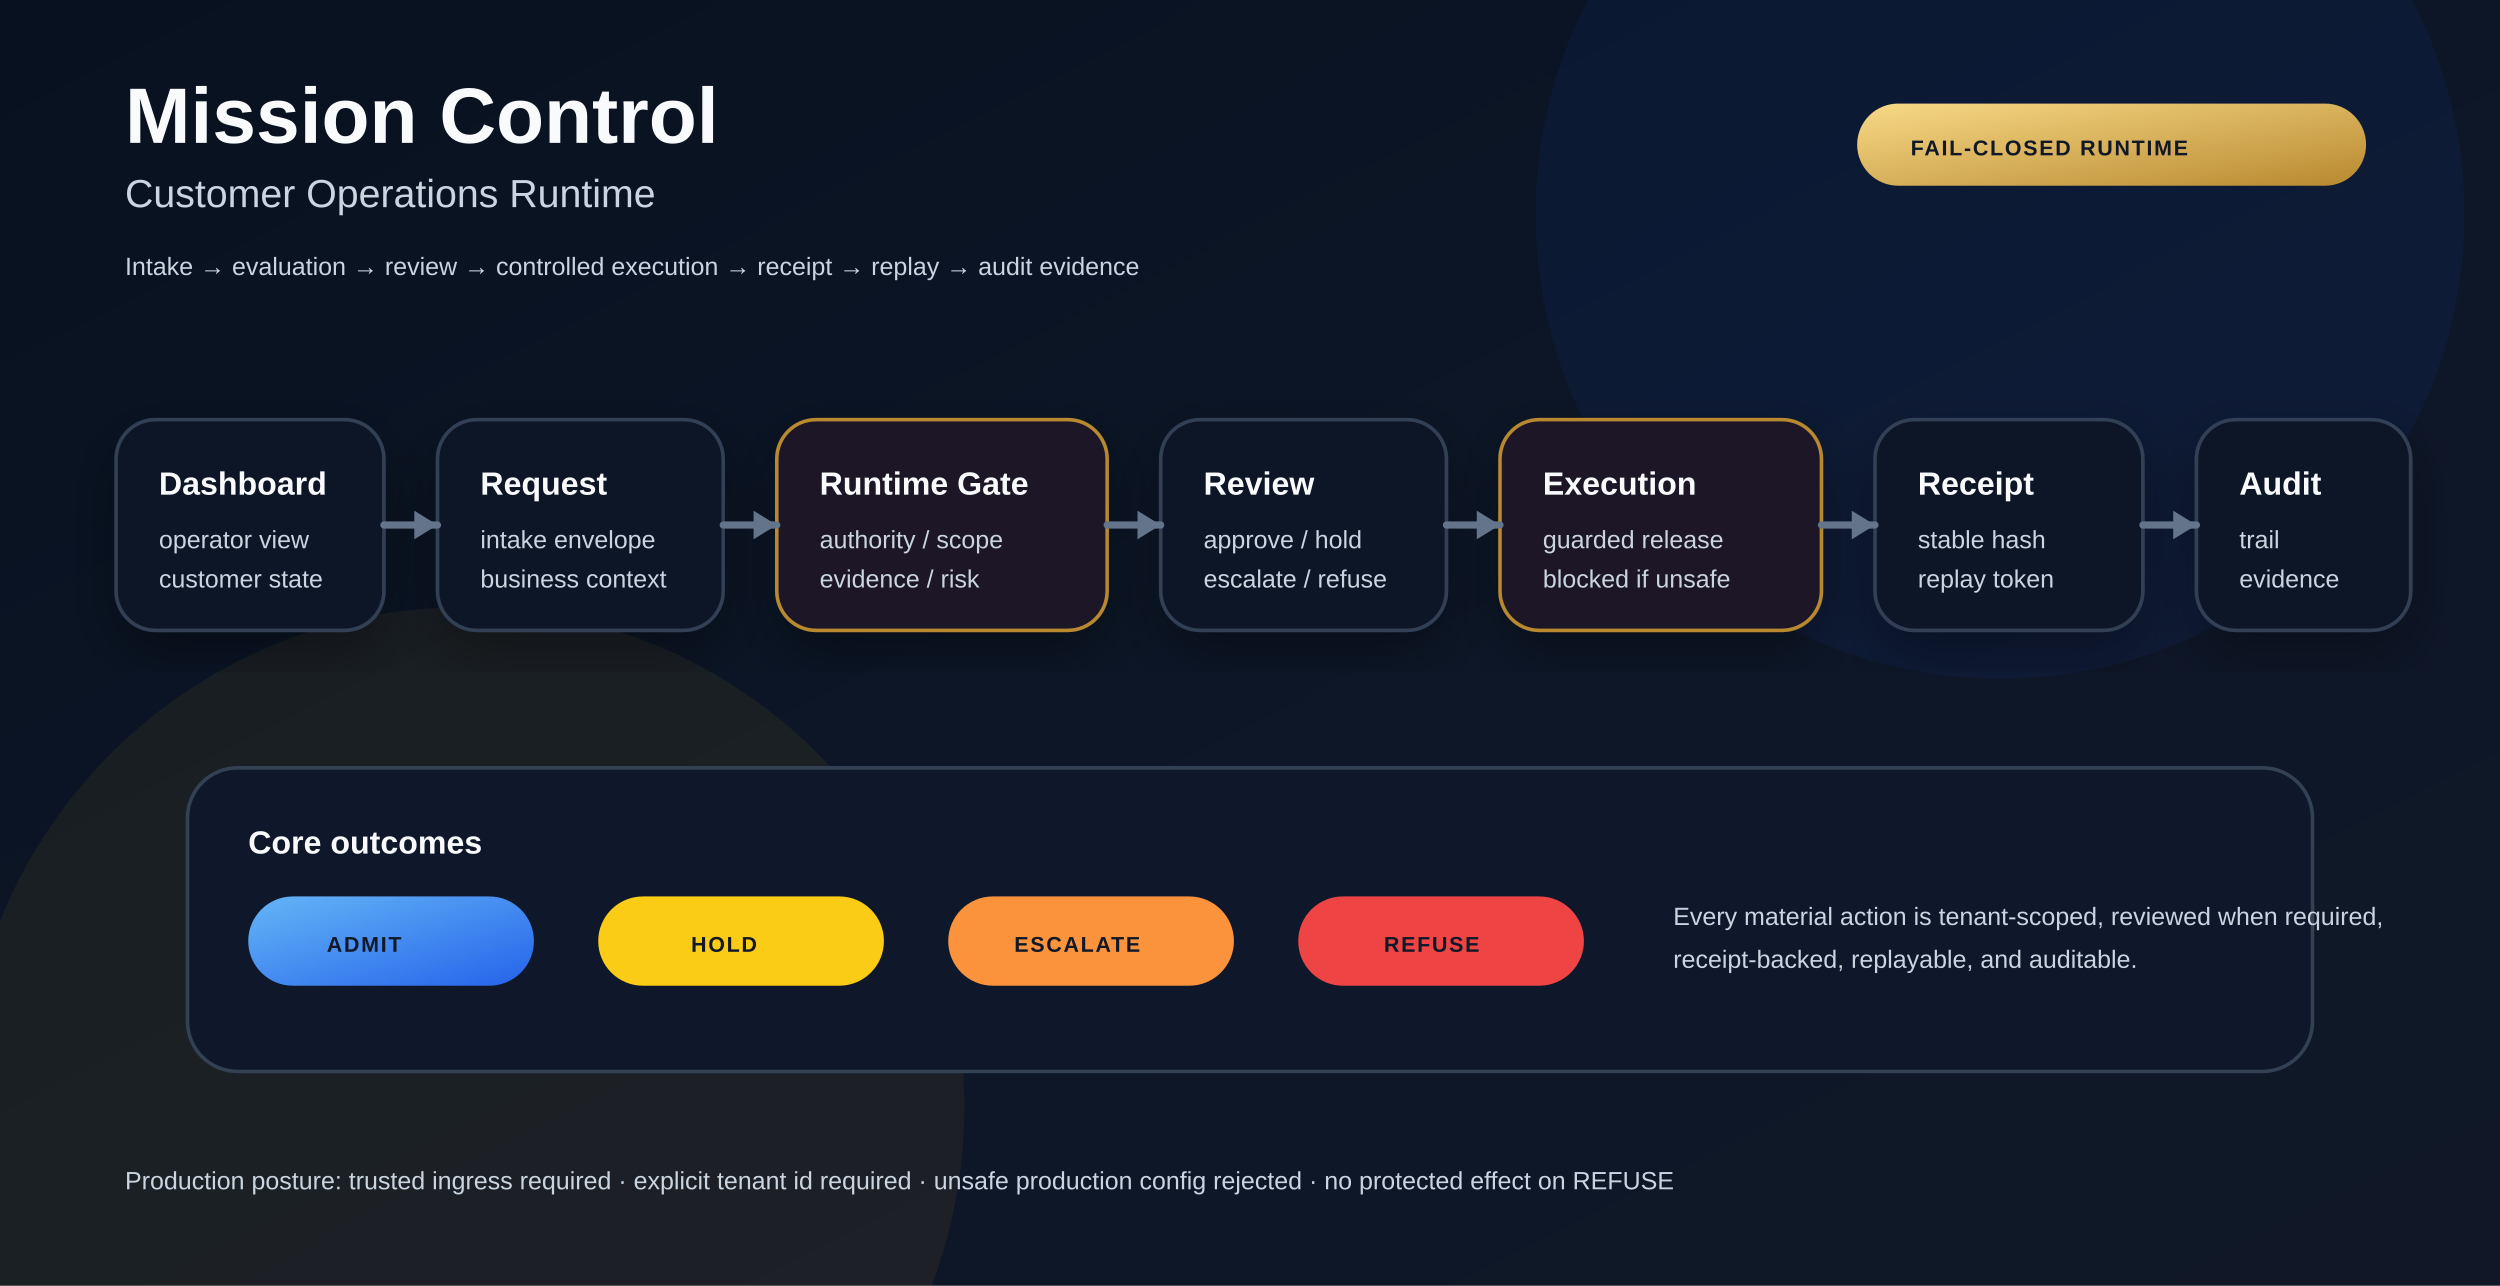
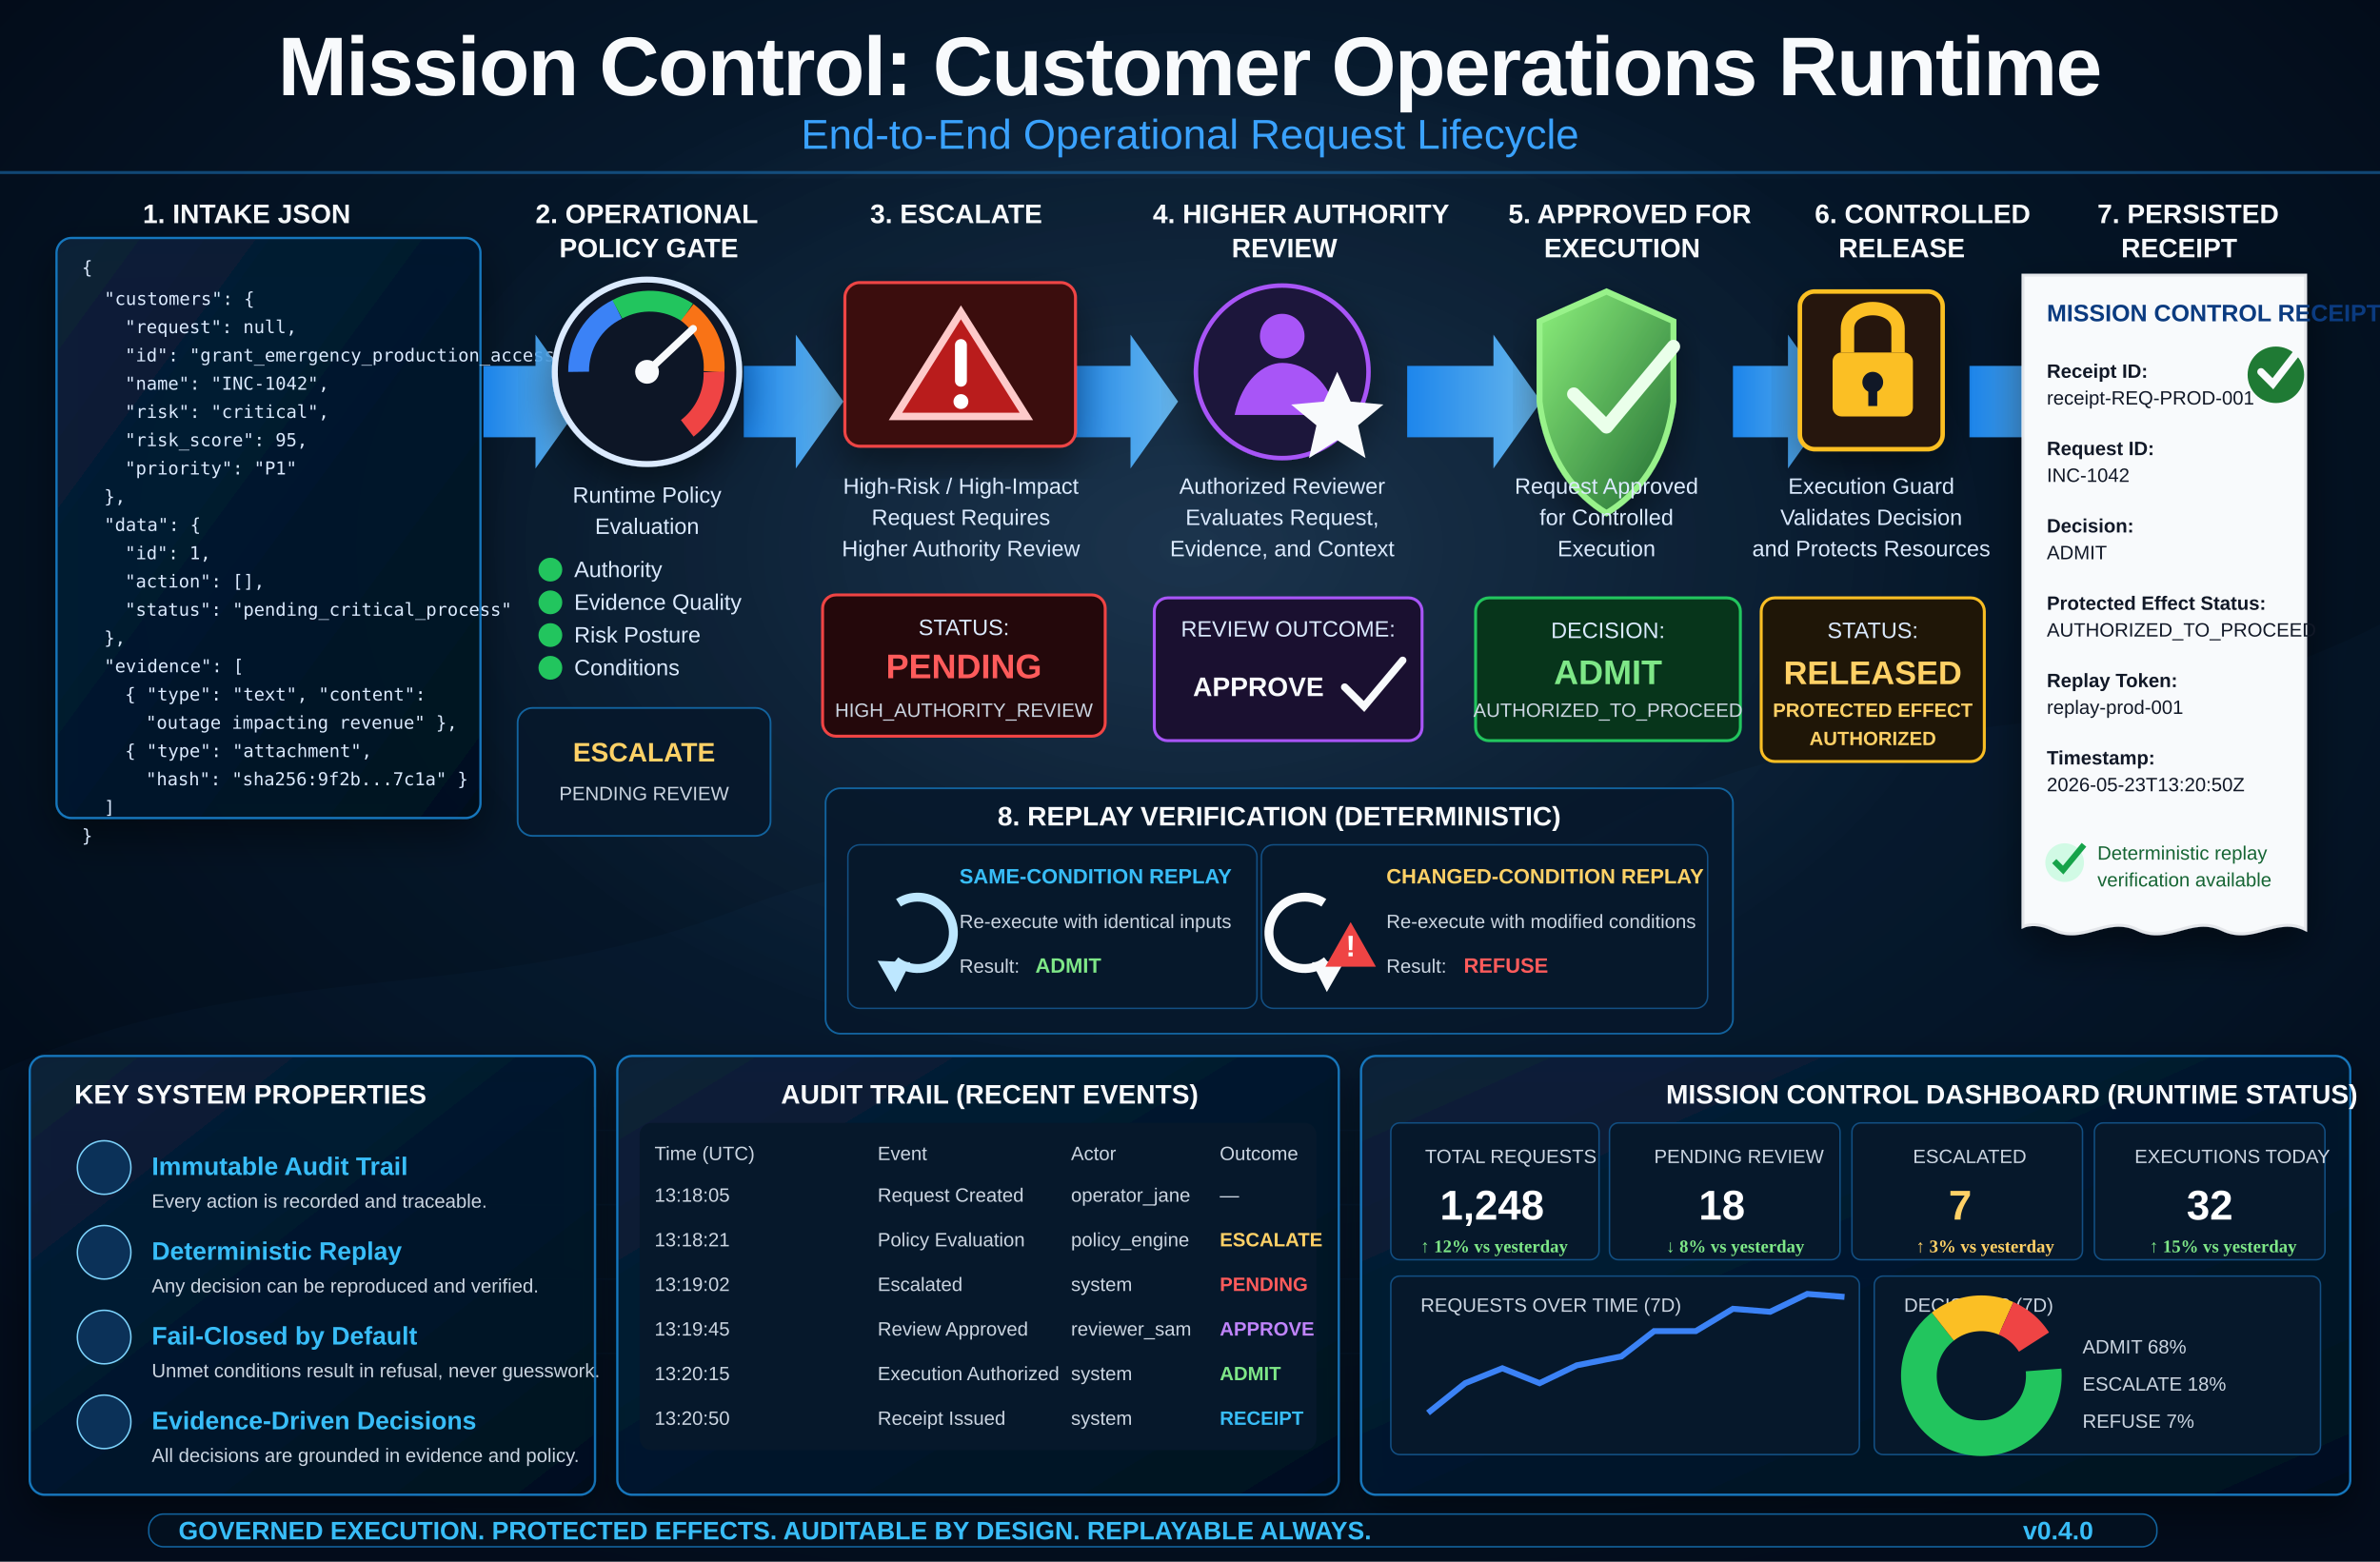
- <svg xmlns="http://www.w3.org/2000/svg" width="1400" height="720" viewBox="0 0 1400 720" role="img" aria-labelledby="title desc">
+ <svg xmlns="http://www.w3.org/2000/svg" width="1600" height="1050" viewBox="0 0 1600 1050" role="img" aria-labelledby="title desc">
  <defs>
-     <linearGradient id="bg" x1="0" y1="0" x2="1" y2="1">
-       <stop offset="0%" stop-color="#07111f" />
-       <stop offset="58%" stop-color="#0d1728" />
-       <stop offset="100%" stop-color="#101827" />
+     <radialGradient id="bgGlow" cx="50%" cy="35%" r="70%">
+       <stop offset="0%" stop-color="#0b2947" stop-opacity="0.9" />
+       <stop offset="48%" stop-color="#06182b" stop-opacity="1" />
+       <stop offset="100%" stop-color="#020814" stop-opacity="1" />
+     </radialGradient>
+     <linearGradient id="panel" x1="0" y1="0" x2="1" y2="1">
+       <stop offset="0%" stop-color="#08213b" stop-opacity="0.95" />
+       <stop offset="100%" stop-color="#03101f" stop-opacity="0.96" />
+     </linearGradient>
+     <linearGradient id="blue" x1="0" y1="0" x2="1" y2="0">
+       <stop offset="0%" stop-color="#1e90ff" />
+       <stop offset="100%" stop-color="#72c7ff" />
    </linearGradient>
    <linearGradient id="gold" x1="0" y1="0" x2="1" y2="1">
-       <stop offset="0%" stop-color="#f8d987" />
-       <stop offset="100%" stop-color="#b8892f" />
-     </linearGradient>
-     <linearGradient id="blue" x1="0" y1="0" x2="1" y2="1">
-       <stop offset="0%" stop-color="#64b5f6" />
-       <stop offset="100%" stop-color="#2563eb" />
+       <stop offset="0%" stop-color="#ffe085" />
+       <stop offset="100%" stop-color="#d89022" />
+     </linearGradient>
+     <linearGradient id="green" x1="0" y1="0" x2="1" y2="1">
+       <stop offset="0%" stop-color="#8df17c" />
+       <stop offset="100%" stop-color="#206b32" />
    </linearGradient>
    <filter id="shadow" x="-20%" y="-20%" width="140%" height="140%">
-       <feDropShadow dx="0" dy="12" stdDeviation="16" flood-color="#000000" flood-opacity="0.35" />
+       <feDropShadow dx="0" dy="12" stdDeviation="14" flood-color="#000" flood-opacity="0.45" />
    </filter>
    <style>
-       .title { font: 700 44px Arial, sans-serif; fill: #f8fafc; }
-       .subtitle { font: 400 22px Arial, sans-serif; fill: #cbd5e1; }
+       .title { font: 800 56px Arial, sans-serif; fill: #f8fafc; letter-spacing: -1px; }
+       .subtitle { font: 500 28px Arial, sans-serif; fill: #3aa2ff; }
+       .step { font: 800 18px Arial, sans-serif; fill: #f8fafc; }
      .label { font: 700 18px Arial, sans-serif; fill: #f8fafc; }
-       .small { font: 400 14px Arial, sans-serif; fill: #cbd5e1; }
-       .tiny { font: 700 12px Arial, sans-serif; fill: #111827; letter-spacing: .08em; }
-       .node { fill: #111827; stroke: #334155; stroke-width: 2; rx: 22; filter: url(#shadow); }
-       .guard { fill: #1a1427; stroke: #b8892f; stroke-width: 2; rx: 22; filter: url(#shadow); }
-       .line { stroke: #64748b; stroke-width: 4; stroke-linecap: round; }
-       .arrow { fill: #64748b; }
-       .pill { fill: url(#gold); }
-       .pillBlue { fill: url(#blue); }
+       .body { font: 400 15px Arial, sans-serif; fill: #dbeafe; }
+       .small { font: 400 13px Arial, sans-serif; fill: #cbd5e1; }
+       .mono { font: 400 12px Consolas, Menlo, monospace; fill: #dbeafe; }
+       .greenText { fill: #7ee787; font-weight: 700; }
+       .yellowText { fill: #ffd166; font-weight: 800; }
+       .redText { fill: #ff5b5b; font-weight: 800; }
+       .blueText { fill: #38bdf8; font-weight: 800; }
+       .purpleText { fill: #c084fc; font-weight: 800; }
+       .panel { fill: url(#panel); stroke: #1777bd; stroke-width: 1.5; rx: 10; filter: url(#shadow); }
+       .thinPanel { fill: rgba(6,24,43,.86); stroke: #12639e; stroke-width: 1.2; rx: 10; }
+       .arrow { fill: url(#blue); opacity: .9; }
    </style>
  </defs>
-   <rect width="1400" height="720" fill="url(#bg)" />
-   <circle cx="1120" cy="120" r="260" fill="#1d4ed8" opacity="0.08" />
-   <circle cx="260" cy="620" r="280" fill="#f59e0b" opacity="0.07" />
-   <text x="70" y="80" class="title">Mission Control</text>
-   <text x="70" y="116" class="subtitle">Customer Operations Runtime</text>
-   <text x="70" y="154" class="small">Intake → evaluation → review → controlled execution → receipt → replay → audit evidence</text>
-   <rect x="1040" y="58" width="285" height="46" rx="23" class="pill" />
-   <text x="1070" y="87" class="tiny">FAIL-CLOSED RUNTIME</text>
-   <g transform="translate(65,235)">
-     <rect class="node" x="0" y="0" width="150" height="118" />
-     <text class="label" x="24" y="42">Dashboard</text>
-     <text class="small" x="24" y="72">operator view</text>
-     <text class="small" x="24" y="94">customer state</text>
+   <rect width="1600" height="1050" fill="url(#bgGlow)" />
+   <g opacity="0.20">
+     <rect x="0" y="120" width="1600" height="930" fill="#00111f" />
+     <path d="M0 720 C180 640 320 680 500 610 C720 525 880 660 1080 555 C1260 460 1400 520 1600 420 L1600 1050 L0 1050 Z" fill="#0a3158" opacity="0.45" />
+     <path d="M40 910 H1540 M40 860 H1540 M40 810 H1540 M40 760 H1540" stroke="#0e5b91" stroke-width="1" opacity="0.35" />
  </g>
-   <g transform="translate(245,235)">
-     <rect class="node" x="0" y="0" width="160" height="118" />
-     <text class="label" x="24" y="42">Request</text>
-     <text class="small" x="24" y="72">intake envelope</text>
-     <text class="small" x="24" y="94">business context</text>
+   <text x="800" y="64" text-anchor="middle" class="title">Mission Control: Customer Operations Runtime</text>
+   <text x="800" y="100" text-anchor="middle" class="subtitle">End-to-End Operational Request Lifecycle</text>
+   <line x1="0" y1="116" x2="1600" y2="116" stroke="#1b75bb" stroke-width="2" opacity="0.55" />
+   <text x="96" y="150" class="step">1. INTAKE JSON</text>
+   <text x="360" y="150" class="step">2. OPERATIONAL</text>
+   <text x="376" y="173" class="step">POLICY GATE</text>
+   <text x="585" y="150" class="step">3. ESCALATE</text>
+   <text x="775" y="150" class="step">4. HIGHER AUTHORITY</text>
+   <text x="828" y="173" class="step">REVIEW</text>
+   <text x="1014" y="150" class="step">5. APPROVED FOR</text>
+   <text x="1038" y="173" class="step">EXECUTION</text>
+   <text x="1220" y="150" class="step">6. CONTROLLED</text>
+   <text x="1236" y="173" class="step">RELEASE</text>
+   <text x="1410" y="150" class="step">7. PERSISTED</text>
+   <text x="1426" y="173" class="step">RECEIPT</text>
+   <rect class="panel" x="38" y="160" width="285" height="390" rx="9" />
+   <text class="mono" x="55" y="184">{</text>
+   <text class="mono" x="70" y="205">"customers": {</text>
+   <text class="mono" x="84" y="224">"request": null,</text>
+   <text class="mono" x="84" y="243">"id": "grant_emergency_production_access",</text>
+   <text class="mono" x="84" y="262">"name": "INC-1042",</text>
+   <text class="mono" x="84" y="281">"risk": "critical",</text>
+   <text class="mono" x="84" y="300">"risk_score": 95,</text>
+   <text class="mono" x="84" y="319">"priority": "P1"</text>
+   <text class="mono" x="70" y="338">},</text>
+   <text class="mono" x="70" y="357">"data": {</text>
+   <text class="mono" x="84" y="376">"id": 1,</text>
+   <text class="mono" x="84" y="395">"action": [],</text>
+   <text class="mono" x="84" y="414">"status": "pending_critical_process"</text>
+   <text class="mono" x="70" y="433">},</text>
+   <text class="mono" x="70" y="452">"evidence": [</text>
+   <text class="mono" x="84" y="471">{ "type": "text", "content":</text>
+   <text class="mono" x="98" y="490">"outage impacting revenue" },</text>
+   <text class="mono" x="84" y="509">{ "type": "attachment",</text>
+   <text class="mono" x="98" y="528">"hash": "sha256:9f2b...7c1a" }</text>
+   <text class="mono" x="70" y="547">]</text>
+   <text class="mono" x="55" y="566">}</text>
+   <polygon class="arrow" points="325,246 360,246 360,225 392,270 360,315 360,294 325,294" />
+   <polygon class="arrow" points="500,246 535,246 535,225 567,270 535,315 535,294 500,294" />
+   <polygon class="arrow" points="715,246 760,246 760,225 792,270 760,315 760,294 715,294" />
+   <polygon class="arrow" points="946,246 1004,246 1004,225 1036,270 1004,315 1004,294 946,294" />
+   <polygon class="arrow" points="1165,246 1202,246 1202,225 1234,270 1202,315 1202,294 1165,294" />
+   <polygon class="arrow" points="1324,246 1360,246 1360,225 1392,270 1360,315 1360,294 1324,294" />
+   <circle cx="435" cy="250" r="62" fill="#071426" stroke="#dbeafe" stroke-width="4" filter="url(#shadow)" />
+   <path d="M389 250 A46 46 0 0 1 415 208" stroke="#3b82f6" stroke-width="14" fill="none" />
+   <path d="M415 208 A46 46 0 0 1 462 210" stroke="#22c55e" stroke-width="14" fill="none" />
+   <path d="M462 210 A46 46 0 0 1 480 250" stroke="#f97316" stroke-width="14" fill="none" />
+   <path d="M480 250 A46 46 0 0 1 462 288" stroke="#ef4444" stroke-width="14" fill="none" />
+   <line x1="435" y1="250" x2="466" y2="221" stroke="#f8fafc" stroke-width="5" stroke-linecap="round" />
+   <circle cx="435" cy="250" r="8" fill="#f8fafc" />
+   <text x="435" y="338" text-anchor="middle" class="body">Runtime Policy</text>
+   <text x="435" y="359" text-anchor="middle" class="body">Evaluation</text>
+   <circle cx="370" cy="383" r="8" fill="#22c55e" />
+   <text x="386" y="388" class="body">Authority</text>
+   <circle cx="370" cy="405" r="8" fill="#22c55e" />
+   <text x="386" y="410" class="body">Evidence Quality</text>
+   <circle cx="370" cy="427" r="8" fill="#22c55e" />
+   <text x="386" y="432" class="body">Risk Posture</text>
+   <circle cx="370" cy="449" r="8" fill="#22c55e" />
+   <text x="386" y="454" class="body">Conditions</text>
+   <rect class="thinPanel" x="348" y="476" width="170" height="86" rx="8" />
+   <text x="433" y="512" text-anchor="middle" class="label yellowText">ESCALATE</text>
+   <text x="433" y="538" text-anchor="middle" class="small">PENDING REVIEW</text>
+   <rect x="568" y="190" width="155" height="110" rx="10" fill="#3a1010" stroke="#ef4444" stroke-width="2" filter="url(#shadow)" />
+   <polygon points="646,210 690,280 602,280" fill="#b91c1c" stroke="#fecaca" stroke-width="5" />
+   <line x1="646" y1="232" x2="646" y2="256" stroke="#fff" stroke-width="8" stroke-linecap="round" />
+   <circle cx="646" cy="270" r="5" fill="#fff" />
+   <text x="646" y="332" text-anchor="middle" class="body">High-Risk / High-Impact</text>
+   <text x="646" y="353" text-anchor="middle" class="body">Request Requires</text>
+   <text x="646" y="374" text-anchor="middle" class="body">Higher Authority Review</text>
+   <rect x="553" y="400" width="190" height="95" rx="9" fill="#24080b" stroke="#ef4444" stroke-width="2" />
+   <text x="648" y="427" text-anchor="middle" class="body">STATUS:</text>
+   <text x="648" y="456" text-anchor="middle" class="redText" font-size="23" font-family="Arial" font-weight="800">PENDING</text>
+   <text x="648" y="482" text-anchor="middle" class="small">HIGH_AUTHORITY_REVIEW</text>
+   <circle cx="862" cy="250" r="58" fill="#1f123a" stroke="#a855f7" stroke-width="3" filter="url(#shadow)" />
+   <circle cx="862" cy="226" r="15" fill="#a855f7" />
+   <path d="M830 279 C835 255 850 244 862 244 C878 244 895 257 898 279 Z" fill="#a855f7" />
+   <polygon points="899,250 908,270 930,272 913,286 918,308 899,296 880,308 885,286 868,272 890,270" fill="#f8fafc" />
+   <text x="862" y="332" text-anchor="middle" class="body">Authorized Reviewer</text>
+   <text x="862" y="353" text-anchor="middle" class="body">Evaluates Request,</text>
+   <text x="862" y="374" text-anchor="middle" class="body">Evidence, and Context</text>
+   <rect x="776" y="402" width="180" height="96" rx="9" fill="#1a1030" stroke="#a855f7" stroke-width="2" />
+   <text x="866" y="428" text-anchor="middle" class="body">REVIEW OUTCOME:</text>
+   <text x="846" y="468" text-anchor="middle" class="label">APPROVE</text>
+   <path d="M904 462 l13 13 l26 -31" stroke="#f8fafc" stroke-width="5" fill="none" stroke-linecap="round" />
+   <path d="M1080 196 L1125 216 L1125 270 C1120 310 1100 333 1080 345 C1060 333 1040 310 1035 270 L1035 216 Z" fill="url(#green)" stroke="#98f28a" stroke-width="4" filter="url(#shadow)" />
+   <path d="M1058 265 l22 22 l45 -54" stroke="#eaffea" stroke-width="9" fill="none" stroke-linecap="round" stroke-linejoin="round" />
+   <text x="1080" y="332" text-anchor="middle" class="body">Request Approved</text>
+   <text x="1080" y="353" text-anchor="middle" class="body">for Controlled</text>
+   <text x="1080" y="374" text-anchor="middle" class="body">Execution</text>
+   <rect x="992" y="402" width="178" height="96" rx="9" fill="#07351b" stroke="#22c55e" stroke-width="2" />
+   <text x="1081" y="429" text-anchor="middle" class="body">DECISION:</text>
+   <text x="1081" y="460" text-anchor="middle" class="greenText" font-size="23" font-family="Arial">ADMIT</text>
+   <text x="1081" y="482" text-anchor="middle" class="small">AUTHORIZED_TO_PROCEED</text>
+   <rect x="1210" y="196" width="96" height="106" rx="10" fill="#251807" stroke="#fbbf24" stroke-width="3" filter="url(#shadow)" />
+   <rect x="1232" y="237" width="54" height="43" rx="6" fill="#fbbf24" />
+   <path d="M1242 237 V221 C1242 203 1276 203 1276 221 V237" stroke="#fbbf24" stroke-width="9" fill="none" />
+   <circle cx="1259" cy="257" r="7" fill="#111827" />
+   <rect x="1256" y="257" width="6" height="16" fill="#111827" />
+   <text x="1258" y="332" text-anchor="middle" class="body">Execution Guard</text>
+   <text x="1258" y="353" text-anchor="middle" class="body">Validates Decision</text>
+   <text x="1258" y="374" text-anchor="middle" class="body">and Protects Resources</text>
+   <rect x="1184" y="402" width="150" height="110" rx="9" fill="#1f1607" stroke="#fbbf24" stroke-width="2" />
+   <text x="1259" y="429" text-anchor="middle" class="body">STATUS:</text>
+   <text x="1259" y="460" text-anchor="middle" class="yellowText" font-size="22" font-family="Arial">RELEASED</text>
+   <text x="1259" y="482" text-anchor="middle" class="small yellowText">PROTECTED EFFECT</text>
+   <text x="1259" y="501" text-anchor="middle" class="small yellowText">AUTHORIZED</text>
+   <path d="M1360 185 L1550 185 L1550 625 C1530 615 1515 635 1494 625 C1473 615 1458 635 1437 625 C1416 615 1401 635 1380 625 C1368 619 1360 623 1360 623 Z" fill="#f8fafc" stroke="#e5e7eb" stroke-width="2" filter="url(#shadow)" />
+   <text x="1376" y="216" fill="#0b3b80" font-size="16" font-family="Arial" font-weight="800">MISSION CONTROL RECEIPT</text>
+   <text x="1376" y="254" fill="#111827" font-size="13" font-family="Arial" font-weight="700">Receipt ID:</text>
+   <text x="1376" y="272" fill="#111827" font-size="13" font-family="Arial">receipt-REQ-PROD-001</text>
+   <text x="1376" y="306" fill="#111827" font-size="13" font-family="Arial" font-weight="700">Request ID:</text>
+   <text x="1376" y="324" fill="#111827" font-size="13" font-family="Arial">INC-1042</text>
+   <text x="1376" y="358" fill="#111827" font-size="13" font-family="Arial" font-weight="700">Decision:</text>
+   <text x="1376" y="376" fill="#111827" font-size="13" font-family="Arial">ADMIT</text>
+   <text x="1376" y="410" fill="#111827" font-size="13" font-family="Arial" font-weight="700">Protected Effect Status:</text>
+   <text x="1376" y="428" fill="#111827" font-size="13" font-family="Arial">AUTHORIZED_TO_PROCEED</text>
+   <text x="1376" y="462" fill="#111827" font-size="13" font-family="Arial" font-weight="700">Replay Token:</text>
+   <text x="1376" y="480" fill="#111827" font-size="13" font-family="Arial">replay-prod-001</text>
+   <text x="1376" y="514" fill="#111827" font-size="13" font-family="Arial" font-weight="700">Timestamp:</text>
+   <text x="1376" y="532" fill="#111827" font-size="13" font-family="Arial">2026-05-23T13:20:50Z</text>
+   <circle cx="1530" cy="252" r="19" fill="#1f7a34" />
+   <path d="M1520 250 l8 8 l17 -22" stroke="#f8fafc" stroke-width="5" fill="none" stroke-linecap="round" />
+   <circle cx="1388" cy="580" r="13" fill="#d1fae5" />
+   <path d="M1381 579 l6 6 l14 -17" stroke="#16a34a" stroke-width="4" fill="none" />
+   <text x="1410" y="578" fill="#166534" font-size="13" font-family="Arial">Deterministic replay</text>
+   <text x="1410" y="596" fill="#166534" font-size="13" font-family="Arial">verification available</text>
+   <rect class="thinPanel" x="555" y="530" width="610" height="165" rx="10" />
+   <text x="860" y="555" text-anchor="middle" class="label">8. REPLAY VERIFICATION (DETERMINISTIC)</text>
+   <rect x="570" y="568" width="275" height="110" rx="8" fill="#06182b" stroke="#124f83" />
+   <text x="645" y="594" class="blueText" font-size="14" font-family="Arial">SAME-CONDITION REPLAY</text>
+   <text x="645" y="624" class="small">Re-execute with identical inputs</text>
+   <text x="645" y="654" class="small">Result: </text>
+   <text x="696" y="654" class="greenText" font-size="14" font-family="Arial">ADMIT</text>
+   <path d="M604 607 a24 24 0 1 1 -2 39" stroke="#bde7ff" stroke-width="6" fill="none" />
+   <polygon points="590,646 612,647 602,667" fill="#bde7ff" />
+   <rect x="848" y="568" width="300" height="110" rx="8" fill="#06182b" stroke="#124f83" />
+   <text x="932" y="594" class="yellowText" font-size="14" font-family="Arial">CHANGED-CONDITION REPLAY</text>
+   <text x="932" y="624" class="small">Re-execute with modified conditions</text>
+   <text x="932" y="654" class="small">Result: </text>
+   <text x="984" y="654" class="redText" font-size="14" font-family="Arial">REFUSE</text>
+   <path d="M890 607 a24 24 0 1 0 2 39" stroke="#f8fafc" stroke-width="6" fill="none" />
+   <polygon points="904,646 882,647 892,667" fill="#f8fafc" />
+   <polygon points="908,620 925,650 891,650" fill="#ef4444" />
+   <text x="908" y="643" text-anchor="middle" fill="#fff" font-size="20" font-family="Arial" font-weight="800">!</text>
+   <rect class="panel" x="20" y="710" width="380" height="295" rx="10" />
+   <text x="50" y="742" class="label">KEY SYSTEM PROPERTIES</text>
+   <circle cx="70" cy="785" r="18" fill="#0b3158" stroke="#7dd3fc" />
+   <text x="102" y="790" class="blueText" font-size="17" font-family="Arial">Immutable Audit Trail</text>
+   <text x="102" y="812" class="small">Every action is recorded and traceable.</text>
+   <circle cx="70" cy="842" r="18" fill="#0b3158" stroke="#7dd3fc" />
+   <text x="102" y="847" class="blueText" font-size="17" font-family="Arial">Deterministic Replay</text>
+   <text x="102" y="869" class="small">Any decision can be reproduced and verified.</text>
+   <circle cx="70" cy="899" r="18" fill="#0b3158" stroke="#7dd3fc" />
+   <text x="102" y="904" class="blueText" font-size="17" font-family="Arial">Fail-Closed by Default</text>
+   <text x="102" y="926" class="small">Unmet conditions result in refusal, never guesswork.</text>
+   <circle cx="70" cy="956" r="18" fill="#0b3158" stroke="#7dd3fc" />
+   <text x="102" y="961" class="blueText" font-size="17" font-family="Arial">Evidence-Driven Decisions</text>
+   <text x="102" y="983" class="small">All decisions are grounded in evidence and policy.</text>
+   <rect class="panel" x="415" y="710" width="485" height="295" rx="10" />
+   <text x="525" y="742" class="label">AUDIT TRAIL (RECENT EVENTS)</text>
+   <rect x="430" y="755" width="455" height="220" rx="8" fill="#06182b" />
+   <text x="440" y="780" class="small">Time (UTC)</text>
+   <text x="590" y="780" class="small">Event</text>
+   <text x="720" y="780" class="small">Actor</text>
+   <text x="820" y="780" class="small">Outcome</text>
+   <g class="small">
+     <text x="440" y="808">13:18:05</text>
+     <text x="590" y="808">Request Created</text>
+     <text x="720" y="808">operator_jane</text>
+     <text x="820" y="808">—</text>
+     <text x="440" y="838">13:18:21</text>
+     <text x="590" y="838">Policy Evaluation</text>
+     <text x="720" y="838">policy_engine</text>
+     <text x="820" y="838" class="yellowText">ESCALATE</text>
+     <text x="440" y="868">13:19:02</text>
+     <text x="590" y="868">Escalated</text>
+     <text x="720" y="868">system</text>
+     <text x="820" y="868" class="redText">PENDING</text>
+     <text x="440" y="898">13:19:45</text>
+     <text x="590" y="898">Review Approved</text>
+     <text x="720" y="898">reviewer_sam</text>
+     <text x="820" y="898" class="purpleText">APPROVE</text>
+     <text x="440" y="928">13:20:15</text>
+     <text x="590" y="928">Execution Authorized</text>
+     <text x="720" y="928">system</text>
+     <text x="820" y="928" class="greenText">ADMIT</text>
+     <text x="440" y="958">13:20:50</text>
+     <text x="590" y="958">Receipt Issued</text>
+     <text x="720" y="958">system</text>
+     <text x="820" y="958" class="blueText">RECEIPT</text>
  </g>
-   <g transform="translate(435,235)">
-     <rect class="guard" x="0" y="0" width="185" height="118" />
-     <text class="label" x="24" y="42">Runtime Gate</text>
-     <text class="small" x="24" y="72">authority / scope</text>
-     <text class="small" x="24" y="94">evidence / risk</text>
-   </g>
-   <g transform="translate(650,235)">
-     <rect class="node" x="0" y="0" width="160" height="118" />
-     <text class="label" x="24" y="42">Review</text>
-     <text class="small" x="24" y="72">approve / hold</text>
-     <text class="small" x="24" y="94">escalate / refuse</text>
-   </g>
-   <g transform="translate(840,235)">
-     <rect class="guard" x="0" y="0" width="180" height="118" />
-     <text class="label" x="24" y="42">Execution</text>
-     <text class="small" x="24" y="72">guarded release</text>
-     <text class="small" x="24" y="94">blocked if unsafe</text>
-   </g>
-   <g transform="translate(1050,235)">
-     <rect class="node" x="0" y="0" width="150" height="118" />
-     <text class="label" x="24" y="42">Receipt</text>
-     <text class="small" x="24" y="72">stable hash</text>
-     <text class="small" x="24" y="94">replay token</text>
-   </g>
-   <g transform="translate(1230,235)">
-     <rect class="node" x="0" y="0" width="120" height="118" />
-     <text class="label" x="24" y="42">Audit</text>
-     <text class="small" x="24" y="72">trail</text>
-     <text class="small" x="24" y="94">evidence</text>
-   </g>
-   <path class="line" d="M215 294 H245" />
-   <polygon class="arrow" points="245,294 232,286 232,302" />
-   <path class="line" d="M405 294 H435" />
-   <polygon class="arrow" points="435,294 422,286 422,302" />
-   <path class="line" d="M620 294 H650" />
-   <polygon class="arrow" points="650,294 637,286 637,302" />
-   <path class="line" d="M810 294 H840" />
-   <polygon class="arrow" points="840,294 827,286 827,302" />
-   <path class="line" d="M1020 294 H1050" />
-   <polygon class="arrow" points="1050,294 1037,286 1037,302" />
-   <path class="line" d="M1200 294 H1230" />
-   <polygon class="arrow" points="1230,294 1217,286 1217,302" />
-   <g transform="translate(105,430)">
-     <rect x="0" y="0" width="1190" height="170" rx="28" fill="#0f172a" stroke="#334155" stroke-width="2" />
-     <text x="34" y="48" class="label">Core outcomes</text>
-     <rect x="34" y="72" width="160" height="50" rx="25" class="pillBlue" />
-     <text x="78" y="103" class="tiny">ADMIT</text>
-     <rect x="230" y="72" width="160" height="50" rx="25" fill="#facc15" />
-     <text x="282" y="103" class="tiny">HOLD</text>
-     <rect x="426" y="72" width="160" height="50" rx="25" fill="#fb923c" />
-     <text x="463" y="103" class="tiny">ESCALATE</text>
-     <rect x="622" y="72" width="160" height="50" rx="25" fill="#ef4444" />
-     <text x="670" y="103" class="tiny">REFUSE</text>
-     <text x="832" y="88" class="small">Every material action is tenant-scoped, reviewed when required,</text>
-     <text x="832" y="112" class="small">receipt-backed, replayable, and auditable.</text>
-   </g>
-   <text x="70" y="666" class="small">Production posture: trusted ingress required · explicit tenant id required · unsafe production config rejected · no protected effect on REFUSE</text>
+   <rect class="panel" x="915" y="710" width="665" height="295" rx="10" />
+   <text x="1120" y="742" class="label">MISSION CONTROL DASHBOARD (RUNTIME STATUS)</text>
+   <rect x="935" y="755" width="140" height="92" rx="6" fill="#06182b" stroke="#124f83" />
+   <text x="958" y="782" class="small">TOTAL REQUESTS</text>
+   <text x="968" y="820" fill="#fff" font-size="28" font-family="Arial" font-weight="800">1,248</text>
+   <text x="955" y="842" class="greenText" font-size="12">↑ 12% vs yesterday</text>
+   <rect x="1082" y="755" width="155" height="92" rx="6" fill="#06182b" stroke="#124f83" />
+   <text x="1112" y="782" class="small">PENDING REVIEW</text>
+   <text x="1142" y="820" fill="#fff" font-size="28" font-family="Arial" font-weight="800">18</text>
+   <text x="1120" y="842" class="greenText" font-size="12">↓ 8% vs yesterday</text>
+   <rect x="1245" y="755" width="155" height="92" rx="6" fill="#06182b" stroke="#124f83" />
+   <text x="1286" y="782" class="small">ESCALATED</text>
+   <text x="1310" y="820" class="yellowText" font-size="28" font-family="Arial">7</text>
+   <text x="1288" y="842" class="yellowText" font-size="12">↑ 3% vs yesterday</text>
+   <rect x="1408" y="755" width="155" height="92" rx="6" fill="#06182b" stroke="#124f83" />
+   <text x="1435" y="782" class="small">EXECUTIONS TODAY</text>
+   <text x="1470" y="820" fill="#fff" font-size="28" font-family="Arial" font-weight="800">32</text>
+   <text x="1445" y="842" class="greenText" font-size="12">↑ 15% vs yesterday</text>
+   <rect x="935" y="858" width="315" height="120" rx="6" fill="#06182b" stroke="#124f83" />
+   <text x="955" y="882" class="small">REQUESTS OVER TIME (7D)</text>
+   <polyline points="960,950 985,930 1010,920 1035,930 1060,918 1090,912 1112,895 1140,895 1165,880 1190,882 1215,870 1240,872" fill="none" stroke="#3b82f6" stroke-width="4" />
+   <rect x="1260" y="858" width="300" height="120" rx="6" fill="#06182b" stroke="#124f83" />
+   <text x="1280" y="882" class="small">DECISIONS (7D)</text>
+   <circle cx="1332" cy="925" r="42" fill="none" stroke="#22c55e" stroke-width="24" stroke-dasharray="170 90" />
+   <circle cx="1332" cy="925" r="42" fill="none" stroke="#fbbf24" stroke-width="24" stroke-dasharray="45 215" stroke-dashoffset="-170" />
+   <circle cx="1332" cy="925" r="42" fill="none" stroke="#ef4444" stroke-width="24" stroke-dasharray="25 235" stroke-dashoffset="-215" />
+   <text x="1400" y="910" class="small">ADMIT 68%</text>
+   <text x="1400" y="935" class="small">ESCALATE 18%</text>
+   <text x="1400" y="960" class="small">REFUSE 7%</text>
+   <rect x="100" y="1018" width="1350" height="22" rx="10" fill="#03101f" stroke="#12639e" />
+   <text x="120" y="1035" fill="#38bdf8" font-size="17" font-family="Arial" font-weight="800">GOVERNED EXECUTION. PROTECTED EFFECTS. AUDITABLE BY DESIGN. REPLAYABLE ALWAYS.</text>
+   <text x="1360" y="1035" fill="#38bdf8" font-size="17" font-family="Arial" font-weight="800">v0.4.0</text>
</svg>
